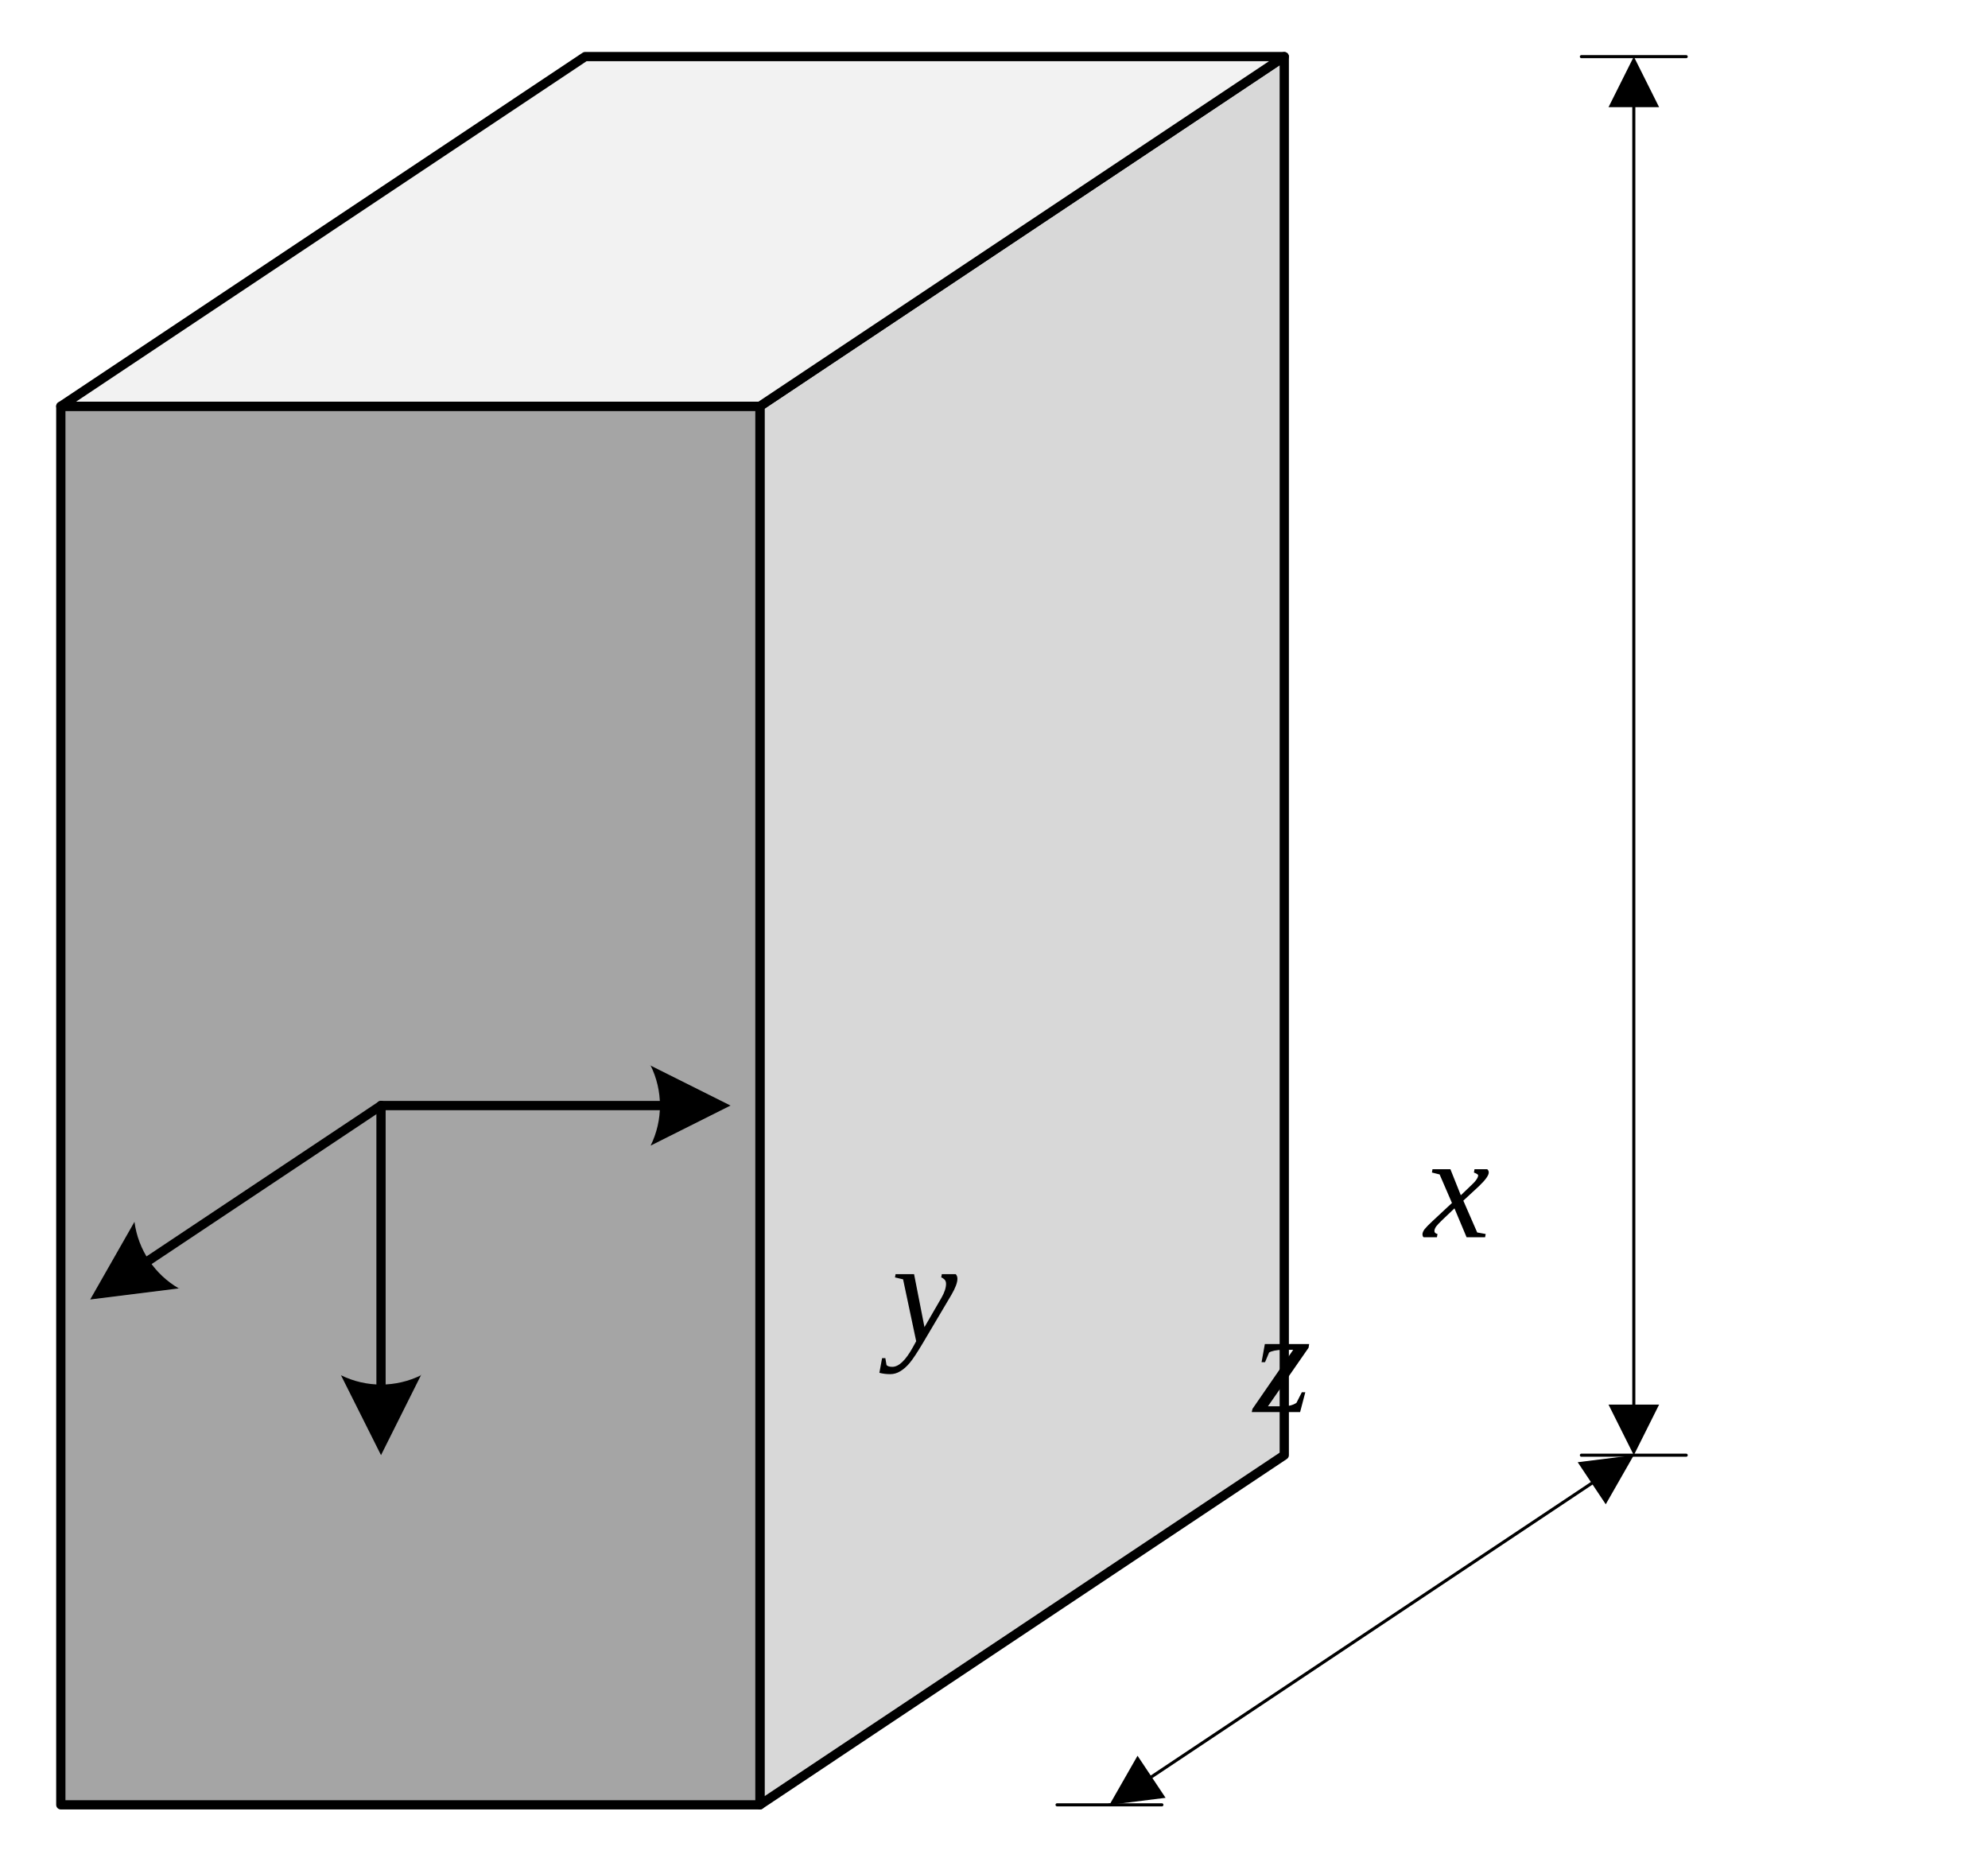
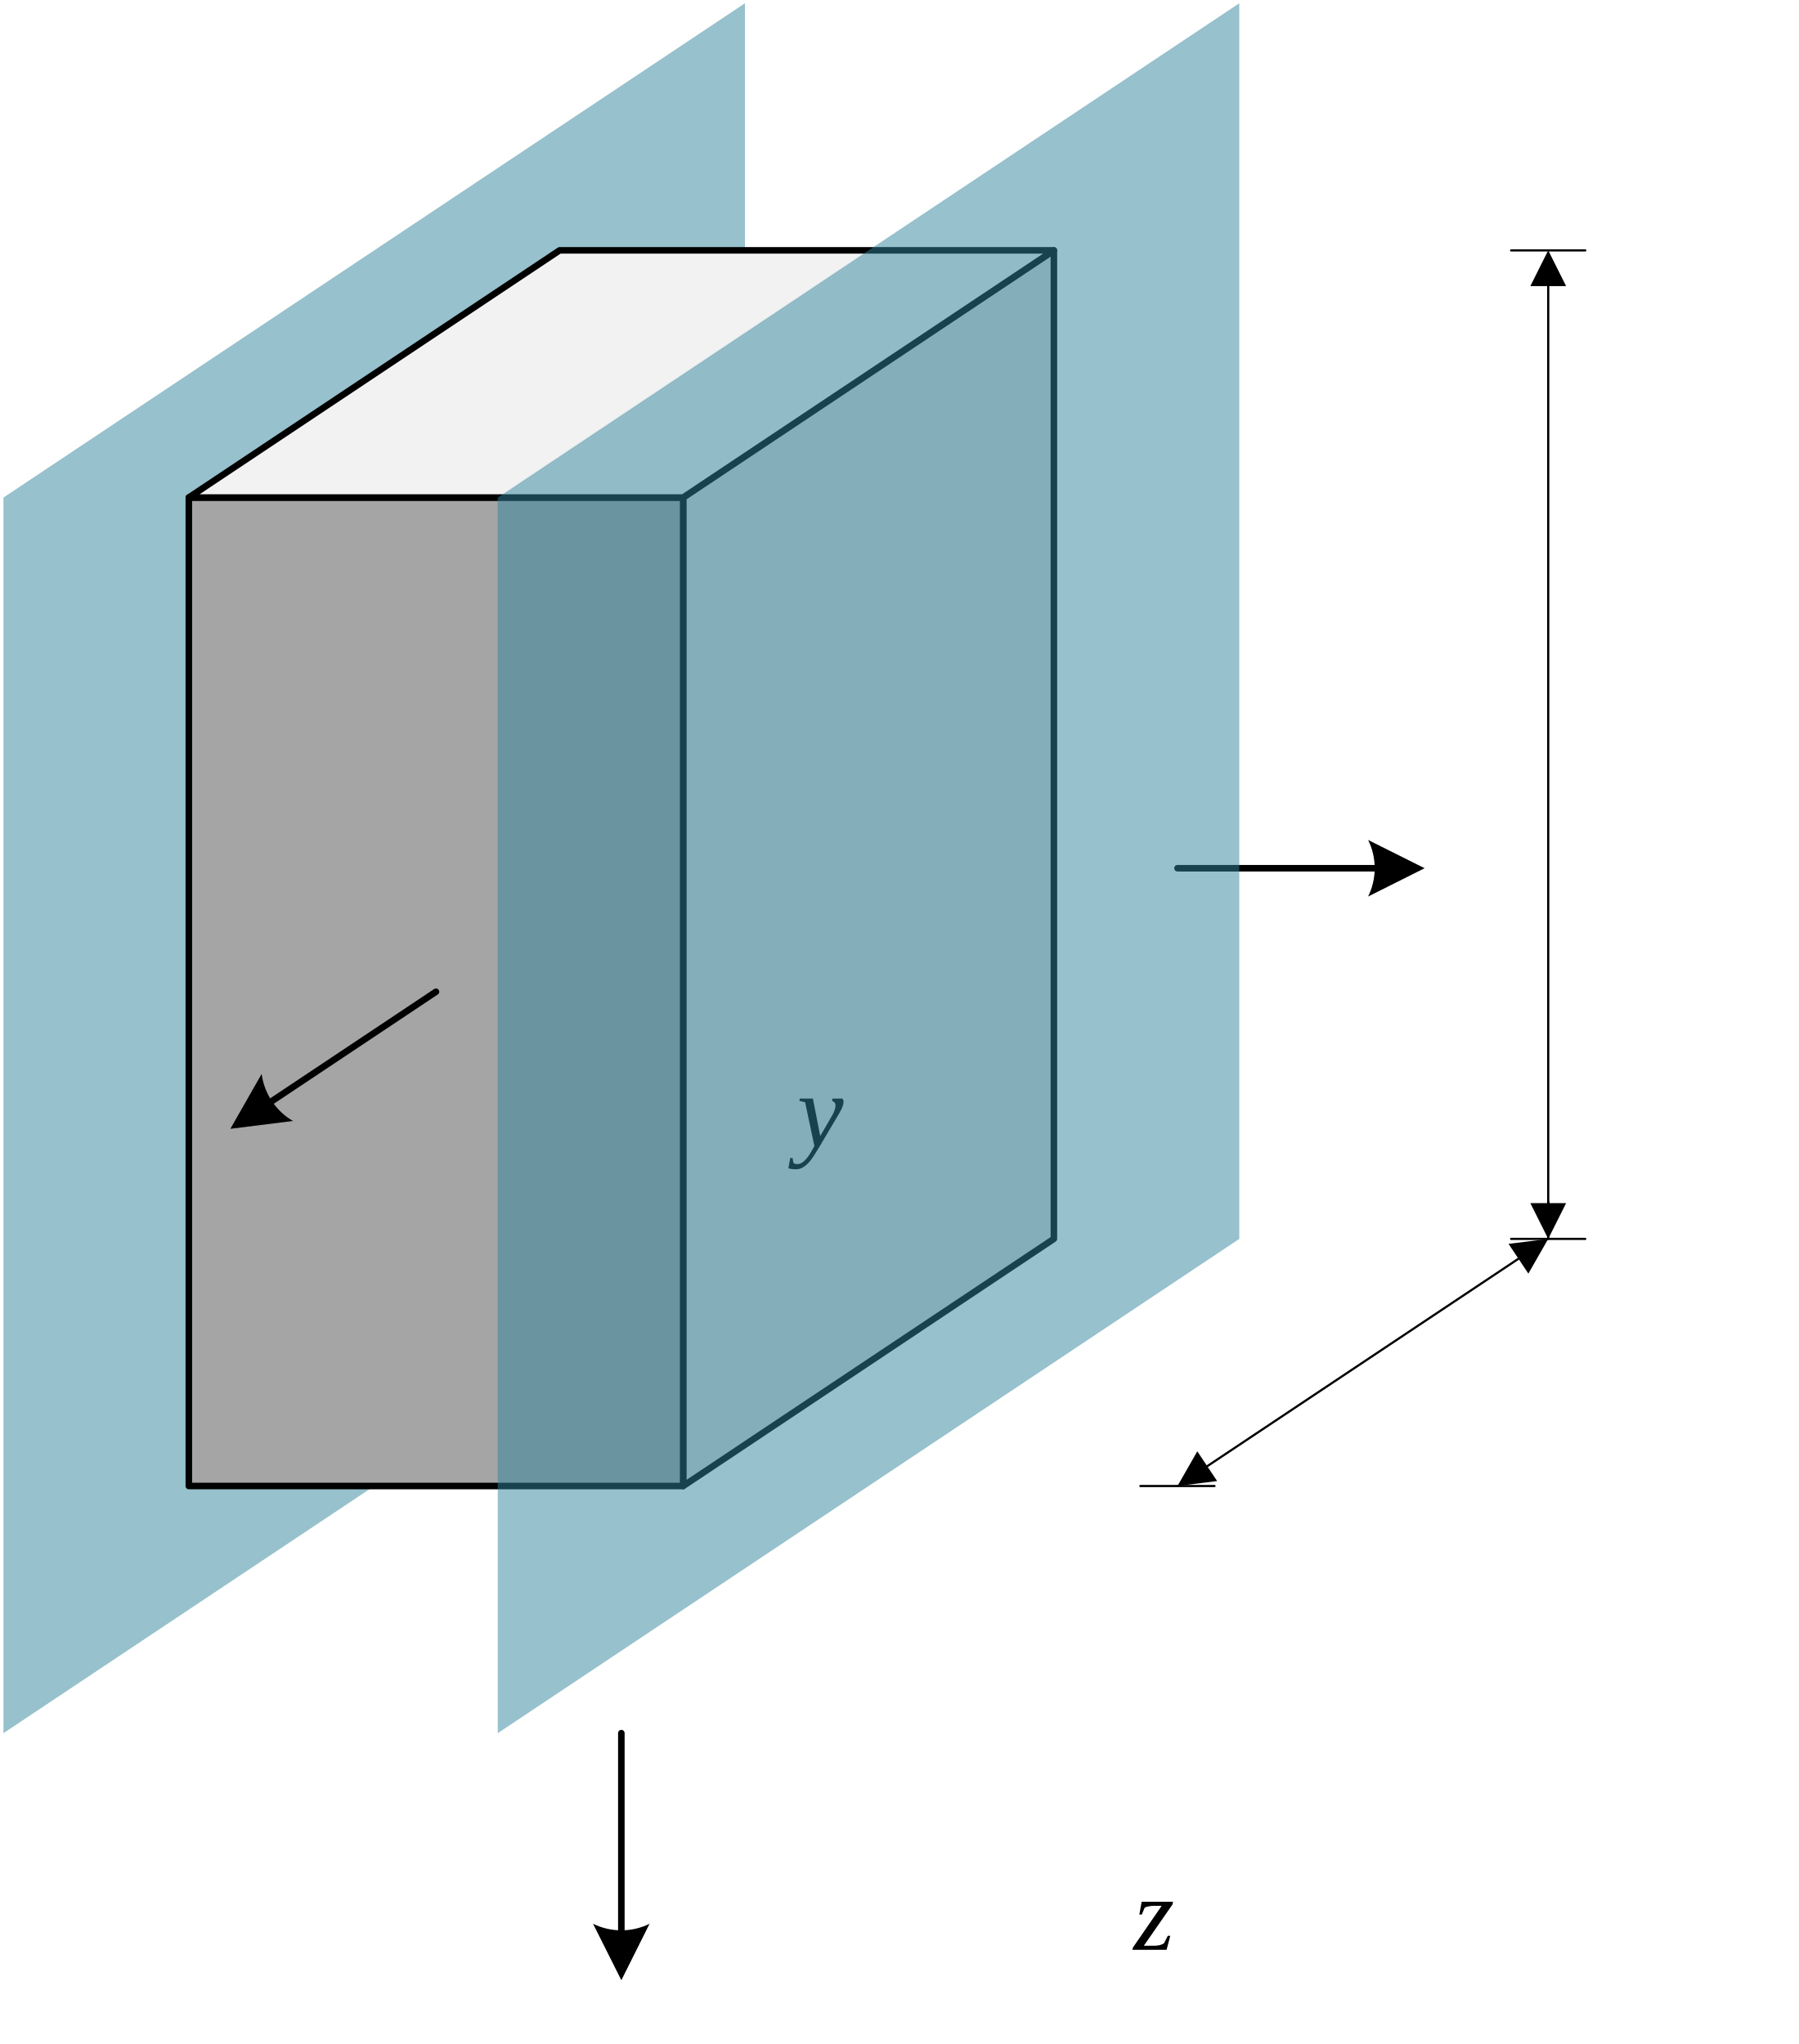
- <svg xmlns="http://www.w3.org/2000/svg" xmlns:ns1="http://schemas.microsoft.com/visio/2003/SVGExtensions/" xmlns:xlink="http://www.w3.org/1999/xlink" width="2.239in" height="2.096in" viewBox="0 0 161.212 150.9" xml:space="preserve" color-interpolation-filters="sRGB" class="st11">
+ <svg xmlns="http://www.w3.org/2000/svg" xmlns:ns1="http://schemas.microsoft.com/visio/2003/SVGExtensions/" xmlns:xlink="http://www.w3.org/1999/xlink" width="2.865in" height="3.256in" viewBox="0 0 206.262 234.459" xml:space="preserve" color-interpolation-filters="sRGB" class="st12">
  <ns1:documentProperties ns1:langID="1043" ns1:metric="true" ns1:viewMarkup="false" />
  <style type="text/css">
	
- 		.st1 {fill:#d8d8d8;stroke:#000000;stroke-linecap:round;stroke-linejoin:round;stroke-width:0.75}
- 		.st2 {fill:#a5a5a5;stroke:#000000;stroke-linecap:round;stroke-linejoin:round;stroke-width:0.75}
- 		.st3 {marker-end:url(#mrkr5-12);stroke:#000000;stroke-linecap:round;stroke-linejoin:round;stroke-width:0.75}
- 		.st4 {fill:#000000;fill-opacity:1;stroke:#000000;stroke-opacity:1;stroke-width:0.229}
- 		.st5 {fill:none;stroke:none;stroke-linecap:round;stroke-linejoin:round;stroke-width:0.75}
- 		.st6 {fill:#000000;font-family:Times New Roman;font-size:1em;font-style:italic}
- 		.st7 {fill:#f2f2f2;stroke:#000000;stroke-linecap:round;stroke-linejoin:round;stroke-width:0.75}
- 		.st8 {stroke:#000000;stroke-linecap:round;stroke-linejoin:round;stroke-width:0.25}
- 		.st9 {marker-end:url(#mrkr4-50);marker-start:url(#mrkr4-48);stroke:#000000;stroke-linecap:round;stroke-linejoin:round;stroke-width:0.25}
- 		.st10 {fill:#000000;fill-opacity:1;stroke:#000000;stroke-opacity:1;stroke-width:0.122}
- 		.st11 {fill:none;fill-rule:evenodd;font-size:12px;overflow:visible;stroke-linecap:square;stroke-miterlimit:3}
+ 		.st1 {fill:#31859b;fill-opacity:0.5;stroke:none;stroke-linecap:round;stroke-linejoin:round;stroke-width:0.75}
+ 		.st2 {fill:#d8d8d8;stroke:#000000;stroke-linecap:round;stroke-linejoin:round;stroke-width:0.75}
+ 		.st3 {fill:#a5a5a5;stroke:#000000;stroke-linecap:round;stroke-linejoin:round;stroke-width:0.75}
+ 		.st4 {fill:#f2f2f2;stroke:#000000;stroke-linecap:round;stroke-linejoin:round;stroke-width:0.75}
+ 		.st5 {stroke:#000000;stroke-linecap:round;stroke-linejoin:round;stroke-width:0.25}
+ 		.st6 {marker-end:url(#mrkr4-20);marker-start:url(#mrkr4-18);stroke:#000000;stroke-linecap:round;stroke-linejoin:round;stroke-width:0.25}
+ 		.st7 {fill:#000000;fill-opacity:1;stroke:#000000;stroke-opacity:1;stroke-width:0.122}
+ 		.st8 {fill:none;stroke:none;stroke-linecap:round;stroke-linejoin:round;stroke-width:0.75}
+ 		.st9 {fill:#000000;font-family:Times New Roman;font-size:1em;font-style:italic}
+ 		.st10 {marker-end:url(#mrkr5-33);stroke:#000000;stroke-linecap:round;stroke-linejoin:round;stroke-width:0.75}
+ 		.st11 {fill:#000000;fill-opacity:1;stroke:#000000;stroke-opacity:1;stroke-width:0.229}
+ 		.st12 {fill:none;fill-rule:evenodd;font-size:12px;overflow:visible;stroke-linecap:square;stroke-miterlimit:3}
	
	</style>
  <defs id="Markers">
+     <g id="lend4">
+       <path d="M 2 1 L 0 0 L 2 -1 L 2 1 " style="stroke:none" />
+     </g>
+     <marker id="mrkr4-18" class="st7" ns1:arrowType="4" ns1:arrowSize="1" ns1:setback="14.96" refX="14.96" orient="auto" markerUnits="strokeWidth" overflow="visible">
+       <use xlink:href="#lend4" transform="scale(8.2) " />
+     </marker>
+     <marker id="mrkr4-20" class="st7" ns1:arrowType="4" ns1:arrowSize="1" ns1:setback="16.4" refX="-16.4" orient="auto" markerUnits="strokeWidth" overflow="visible">
+       <use xlink:href="#lend4" transform="scale(-8.2,-8.2) " />
+     </marker>
    <g id="lend5">
      <path d="M 2 1 L 0 0 L 1.981 -0.993 C 1.672 -0.365 1.673 0.373 1.985 1 " style="stroke:none" />
    </g>
-     <marker id="mrkr5-12" class="st4" ns1:arrowType="5" ns1:arrowSize="2" ns1:setback="7.63" refX="-7.63" orient="auto" markerUnits="strokeWidth" overflow="visible">
+     <marker id="mrkr5-33" class="st11" ns1:arrowType="5" ns1:arrowSize="2" ns1:setback="7.63" refX="-7.63" orient="auto" markerUnits="strokeWidth" overflow="visible">
      <use xlink:href="#lend5" transform="scale(-4.36,-4.36) " />
-     </marker>
-     <g id="lend4">
-       <path d="M 2 1 L 0 0 L 2 -1 L 2 1 " style="stroke:none" />
-     </g>
-     <marker id="mrkr4-48" class="st10" ns1:arrowType="4" ns1:arrowSize="1" ns1:setback="14.96" refX="14.96" orient="auto" markerUnits="strokeWidth" overflow="visible">
-       <use xlink:href="#lend4" transform="scale(8.2) " />
-     </marker>
-     <marker id="mrkr4-50" class="st10" ns1:arrowType="4" ns1:arrowSize="1" ns1:setback="16.4" refX="-16.4" orient="auto" markerUnits="strokeWidth" overflow="visible">
-       <use xlink:href="#lend4" transform="scale(-8.2,-8.2) " />
    </marker>
  </defs>
  <g ns1:mID="0" ns1:index="1" ns1:groupContext="foregroundPage">
    <ns1:pageProperties ns1:drawingScale="0.0393701" ns1:pageScale="0.0393701" ns1:drawingUnits="24" ns1:shadowOffsetX="8.50394" ns1:shadowOffsetY="-8.50394" />
-     <g id="shape2412-1" ns1:mID="2412" ns1:groupContext="shape" transform="translate(61.6245,-4.58395)">
-       <path d="M0 37.51 L42.52 9.17 L42.52 122.55 L0 150.9 L0 37.51 Z" class="st1" />
+     <g id="shape4065-1" ns1:mID="4065" ns1:groupContext="shape" transform="translate(0.375,-35.6584)">
+       <path d="M0 92.73 L85.04 36.03 L85.04 177.77 L0 234.46 L0 92.73 Z" class="st1" />
    </g>
-     <g id="shape2413-3" ns1:mID="2413" ns1:groupContext="shape" transform="translate(4.93156,-4.58398)">
-       <rect x="0" y="37.514" width="56.693" height="113.386" class="st2" />
+     <g id="shape4066-3" ns1:mID="4066" ns1:groupContext="shape" transform="translate(78.3278,-64.0049)">
+       <path d="M0 121.07 L42.52 92.73 L42.52 206.11 L0 234.46 L0 121.07 Z" class="st2" />
    </g>
-     <g id="group2414-5" transform="translate(30.8976,-32.9304)" ns1:mID="2414" ns1:groupContext="group">
-       <g id="shape2415-6" ns1:mID="2415" ns1:groupContext="shape" transform="translate(150.9,122.554) rotate(90)">
-         <path d="M0 150.9 L22.62 150.9" class="st3" />
-       </g>
-       <g id="shape2416-13" ns1:mID="2416" ns1:groupContext="shape">
-         <ns1:textBlock ns1:margins="rect(4,4,4,4)" ns1:tabSpace="42.5197" />
-         <ns1:textRect cx="7.087" cy="143.814" width="14.18" height="14.173" />
-         <rect x="0" y="136.727" width="14.173" height="14.173" class="st5" />
-         <text x="4.75" y="147.41" class="st6" ns1:langID="1043">
-           <ns1:paragraph ns1:horizAlign="1" />
-           <ns1:tabList />z</text>
-       </g>
+     <g id="shape4067-5" ns1:mID="4067" ns1:groupContext="shape" transform="translate(21.6349,-64.0049)">
+       <rect x="0" y="121.073" width="56.693" height="113.386" class="st3" />
    </g>
-     <g id="group2417-16" transform="translate(30.8976,-47.1037)" ns1:mID="2417" ns1:groupContext="group">
-       <g id="shape2418-17" ns1:mID="2418" ns1:groupContext="shape" transform="translate(-1.72736E-12,-14.1732)">
-         <path d="M0 150.9 L22.62 150.9" class="st3" />
-       </g>
-       <g id="shape2419-22" ns1:mID="2419" ns1:groupContext="shape" transform="translate(14.1732,0)">
-         <ns1:textBlock ns1:margins="rect(4,4,4,4)" ns1:tabSpace="42.5197" />
-         <ns1:textRect cx="7.087" cy="143.814" width="14.18" height="14.173" />
-         <rect x="0" y="136.727" width="14.173" height="14.173" class="st5" />
-         <text x="4.42" y="147.41" class="st6" ns1:langID="1043">
-           <ns1:paragraph ns1:horizAlign="1" />
-           <ns1:tabList />x</text>
-       </g>
+     <g id="shape4068-7" ns1:mID="4068" ns1:groupContext="shape" transform="translate(21.6349,-177.391)">
+       <path d="M0 234.46 L42.52 206.11 L99.21 206.11 L56.69 234.46 L0 234.46 Z" class="st4" />
    </g>
-     <g id="shape2440-25" ns1:mID="2440" ns1:groupContext="shape" transform="translate(4.93156,-117.97)">
-       <path d="M0 150.9 L42.52 122.55 L99.21 122.55 L56.69 150.9 L0 150.9 Z" class="st7" />
+     <g id="shape4072-9" ns1:mID="4072" ns1:groupContext="shape" transform="translate(130.769,-64.0048)">
+       <path d="M0 234.46 L4.25 234.46" class="st5" />
    </g>
-     <g id="shape2459-27" ns1:mID="2459" ns1:groupContext="shape" transform="translate(114.602,215.18) rotate(146.31)">
-       <path d="M0 150.9 L22.62 150.9" class="st3" />
+     <g id="shape4075-12" ns1:mID="4075" ns1:groupContext="shape" transform="translate(4.9665,-24.6276) rotate(-33.6901)">
+       <path d="M3.74 234.46 L4.1 234.46 L47 234.46" class="st6" />
    </g>
-     <g id="shape2460-32" ns1:mID="2460" ns1:groupContext="shape" transform="translate(13.8897,-38.5997)">
+     <g id="shape4076-21" ns1:mID="4076" ns1:groupContext="shape" transform="translate(-56.9182,142.107) rotate(-90)">
+       <path d="M0 234.46 L4.25 234.46" class="st5" />
+     </g>
+     <g id="shape4077-24" ns1:mID="4077" ns1:groupContext="shape" transform="translate(154.863,-65.4221)">
      <ns1:textBlock ns1:margins="rect(4,4,4,4)" ns1:tabSpace="42.5197" />
-       <ns1:textRect cx="7.087" cy="143.814" width="14.18" height="14.173" />
-       <rect x="0" y="136.727" width="14.173" height="14.173" class="st5" />
-       <text x="4.42" y="147.41" class="st6" ns1:langID="1043">
+       <ns1:textRect cx="7.087" cy="227.372" width="14.18" height="14.173" />
+       <rect x="0" y="220.285" width="14.173" height="14.173" class="st8" />
+       <text x="4.09" y="230.97" class="st9" ns1:langID="1043">
+         <ns1:paragraph ns1:horizAlign="1" />
+         <ns1:tabList />b</text>
+     </g>
+     <g id="shape4079-27" ns1:mID="4079" ns1:groupContext="shape" transform="translate(305.7,198.8) rotate(90)">
+       <path d="M0 234.46 L22.62 234.46" class="st10" />
+     </g>
+     <g id="shape4080-34" ns1:mID="4080" ns1:groupContext="shape" transform="translate(71.2412,-7.31194)">
+       <ns1:textBlock ns1:margins="rect(4,4,4,4)" ns1:tabSpace="42.5197" />
+       <ns1:textRect cx="7.087" cy="227.372" width="14.18" height="14.173" />
+       <rect x="0" y="220.285" width="14.173" height="14.173" class="st8" />
+       <text x="4.75" y="230.97" class="st9" ns1:langID="1043">
+         <ns1:paragraph ns1:horizAlign="1" />
+         <ns1:tabList />z</text>
+     </g>
+     <g id="shape4081-37" ns1:mID="4081" ns1:groupContext="shape" transform="translate(135.021,-134.871)">
+       <path d="M0 234.46 L22.62 234.46" class="st10" />
+     </g>
+     <g id="shape4082-42" ns1:mID="4082" ns1:groupContext="shape" transform="translate(149.194,-120.698)">
+       <ns1:textBlock ns1:margins="rect(4,4,4,4)" ns1:tabSpace="42.5197" />
+       <ns1:textRect cx="7.087" cy="227.372" width="14.18" height="14.173" />
+       <rect x="0" y="220.285" width="14.173" height="14.173" class="st8" />
+       <text x="4.42" y="230.97" class="st9" ns1:langID="1043">
+         <ns1:paragraph ns1:horizAlign="1" />
+         <ns1:tabList />x</text>
+     </g>
+     <g id="shape4083-45" ns1:mID="4083" ns1:groupContext="shape" transform="translate(32.9734,-99.4379)">
+       <ns1:textBlock ns1:margins="rect(4,4,4,4)" ns1:tabSpace="42.5197" />
+       <ns1:textRect cx="7.087" cy="227.372" width="14.18" height="14.173" />
+       <rect x="0" y="220.285" width="14.173" height="14.173" class="st8" />
+       <text x="4.42" y="230.97" class="st9" ns1:langID="1043">
        <ns1:paragraph ns1:horizAlign="1" />
        <ns1:tabList />y</text>
    </g>
-     <g id="group2636-35" transform="translate(-14.1576,117.97) rotate(-90)" ns1:mID="2636" ns1:groupContext="group">
-       <g id="shape2637-36" ns1:mID="2637" ns1:groupContext="shape" transform="translate(150.9,142.396) rotate(90)">
-         <path d="M0 150.9 L8.5 150.9" class="st8" />
+     <g id="shape4084-48" ns1:mID="4084" ns1:groupContext="shape" transform="translate(180.036,308.842) rotate(146.31)">
+       <path d="M0 234.46 L22.62 234.46" class="st10" />
+     </g>
+     <g id="shape4085-53" ns1:mID="4085" ns1:groupContext="shape" transform="translate(57.0679,-35.6584)">
+       <path d="M0 92.73 L85.04 36.03 L85.04 177.77 L0 234.46 L0 92.73 Z" class="st1" />
+     </g>
+     <g id="group4086-55" transform="translate(-52.6662,142.107) rotate(-90)" ns1:mID="4086" ns1:groupContext="group">
+       <g id="shape4087-56" ns1:mID="4087" ns1:groupContext="shape" transform="translate(234.459,225.955) rotate(90)">
+         <path d="M0 234.46 L8.5 234.46" class="st5" />
      </g>
-       <g id="shape2638-39" ns1:mID="2638" ns1:groupContext="shape" transform="translate(264.286,142.396) rotate(90)">
-         <path d="M0 150.9 L8.5 150.9" class="st8" />
+       <g id="shape4088-59" ns1:mID="4088" ns1:groupContext="shape" transform="translate(347.844,225.955) rotate(90)">
+         <path d="M0 234.46 L8.5 234.46" class="st5" />
      </g>
-       <g id="shape2639-42" ns1:mID="2639" ns1:groupContext="shape" transform="translate(0,-4.25197)">
-         <path d="M3.74 150.9 L4.1 150.9 L109.29 150.9" class="st9" />
+       <g id="shape4089-62" ns1:mID="4089" ns1:groupContext="shape" transform="translate(0,-4.25197)">
+         <path d="M3.74 234.46 L4.1 234.46 L109.29 234.46" class="st6" />
      </g>
    </g>
-     <g id="shape2640-51" ns1:mID="2640" ns1:groupContext="shape" transform="translate(132.491,-86.7886)">
+     <g id="shape4090-69" ns1:mID="4090" ns1:groupContext="shape" transform="translate(177.54,-146.21)">
      <ns1:textBlock ns1:margins="rect(4,4,4,4)" ns1:tabSpace="42.5197" />
-       <ns1:textRect cx="14.173" cy="148.066" width="28.35" height="5.669" />
-       <rect x="0" y="145.231" width="28.346" height="5.669" class="st5" />
-       <text x="11.17" y="151.67" class="st6" ns1:langID="1043">
+       <ns1:textRect cx="14.173" cy="231.624" width="28.35" height="5.669" />
+       <rect x="0" y="228.789" width="28.346" height="5.669" class="st8" />
+       <text x="11.17" y="235.23" class="st9" ns1:langID="1043">
        <ns1:paragraph ns1:horizAlign="1" />
        <ns1:tabList />h</text>
    </g>
-     <g id="shape2641-54" ns1:mID="2641" ns1:groupContext="shape" transform="translate(6.26657,20.7597) rotate(-33.6901)">
-       <path d="M3.74 150.9 L4.1 150.9 L47 150.9" class="st9" />
-     </g>
-     <g id="shape2642-61" ns1:mID="2642" ns1:groupContext="shape" transform="translate(89.9709,-4.58394)">
-       <path d="M0 150.9 L4.25 150.9" class="st8" />
-     </g>
-     <g id="shape2643-64" ns1:mID="2643" ns1:groupContext="shape" transform="translate(85.719,-4.58394)">
-       <path d="M0 150.9 L4.25 150.9" class="st8" />
-     </g>
-     <g id="shape2644-67" ns1:mID="2644" ns1:groupContext="shape" transform="translate(112.648,-10.2532)">
-       <ns1:textBlock ns1:margins="rect(4,4,4,4)" ns1:tabSpace="42.5197" />
-       <ns1:textRect cx="7.087" cy="143.814" width="14.18" height="14.173" />
-       <rect x="0" y="136.727" width="14.173" height="14.173" class="st5" />
-       <text x="4.09" y="147.41" class="st6" ns1:langID="1043">
-         <ns1:paragraph ns1:horizAlign="1" />
-         <ns1:tabList />b</text>
+     <g id="shape4091-72" ns1:mID="4091" ns1:groupContext="shape" transform="translate(135.021,-64.0048)">
+       <path d="M0 234.46 L4.25 234.46" class="st5" />
    </g>
  </g>
</svg>
